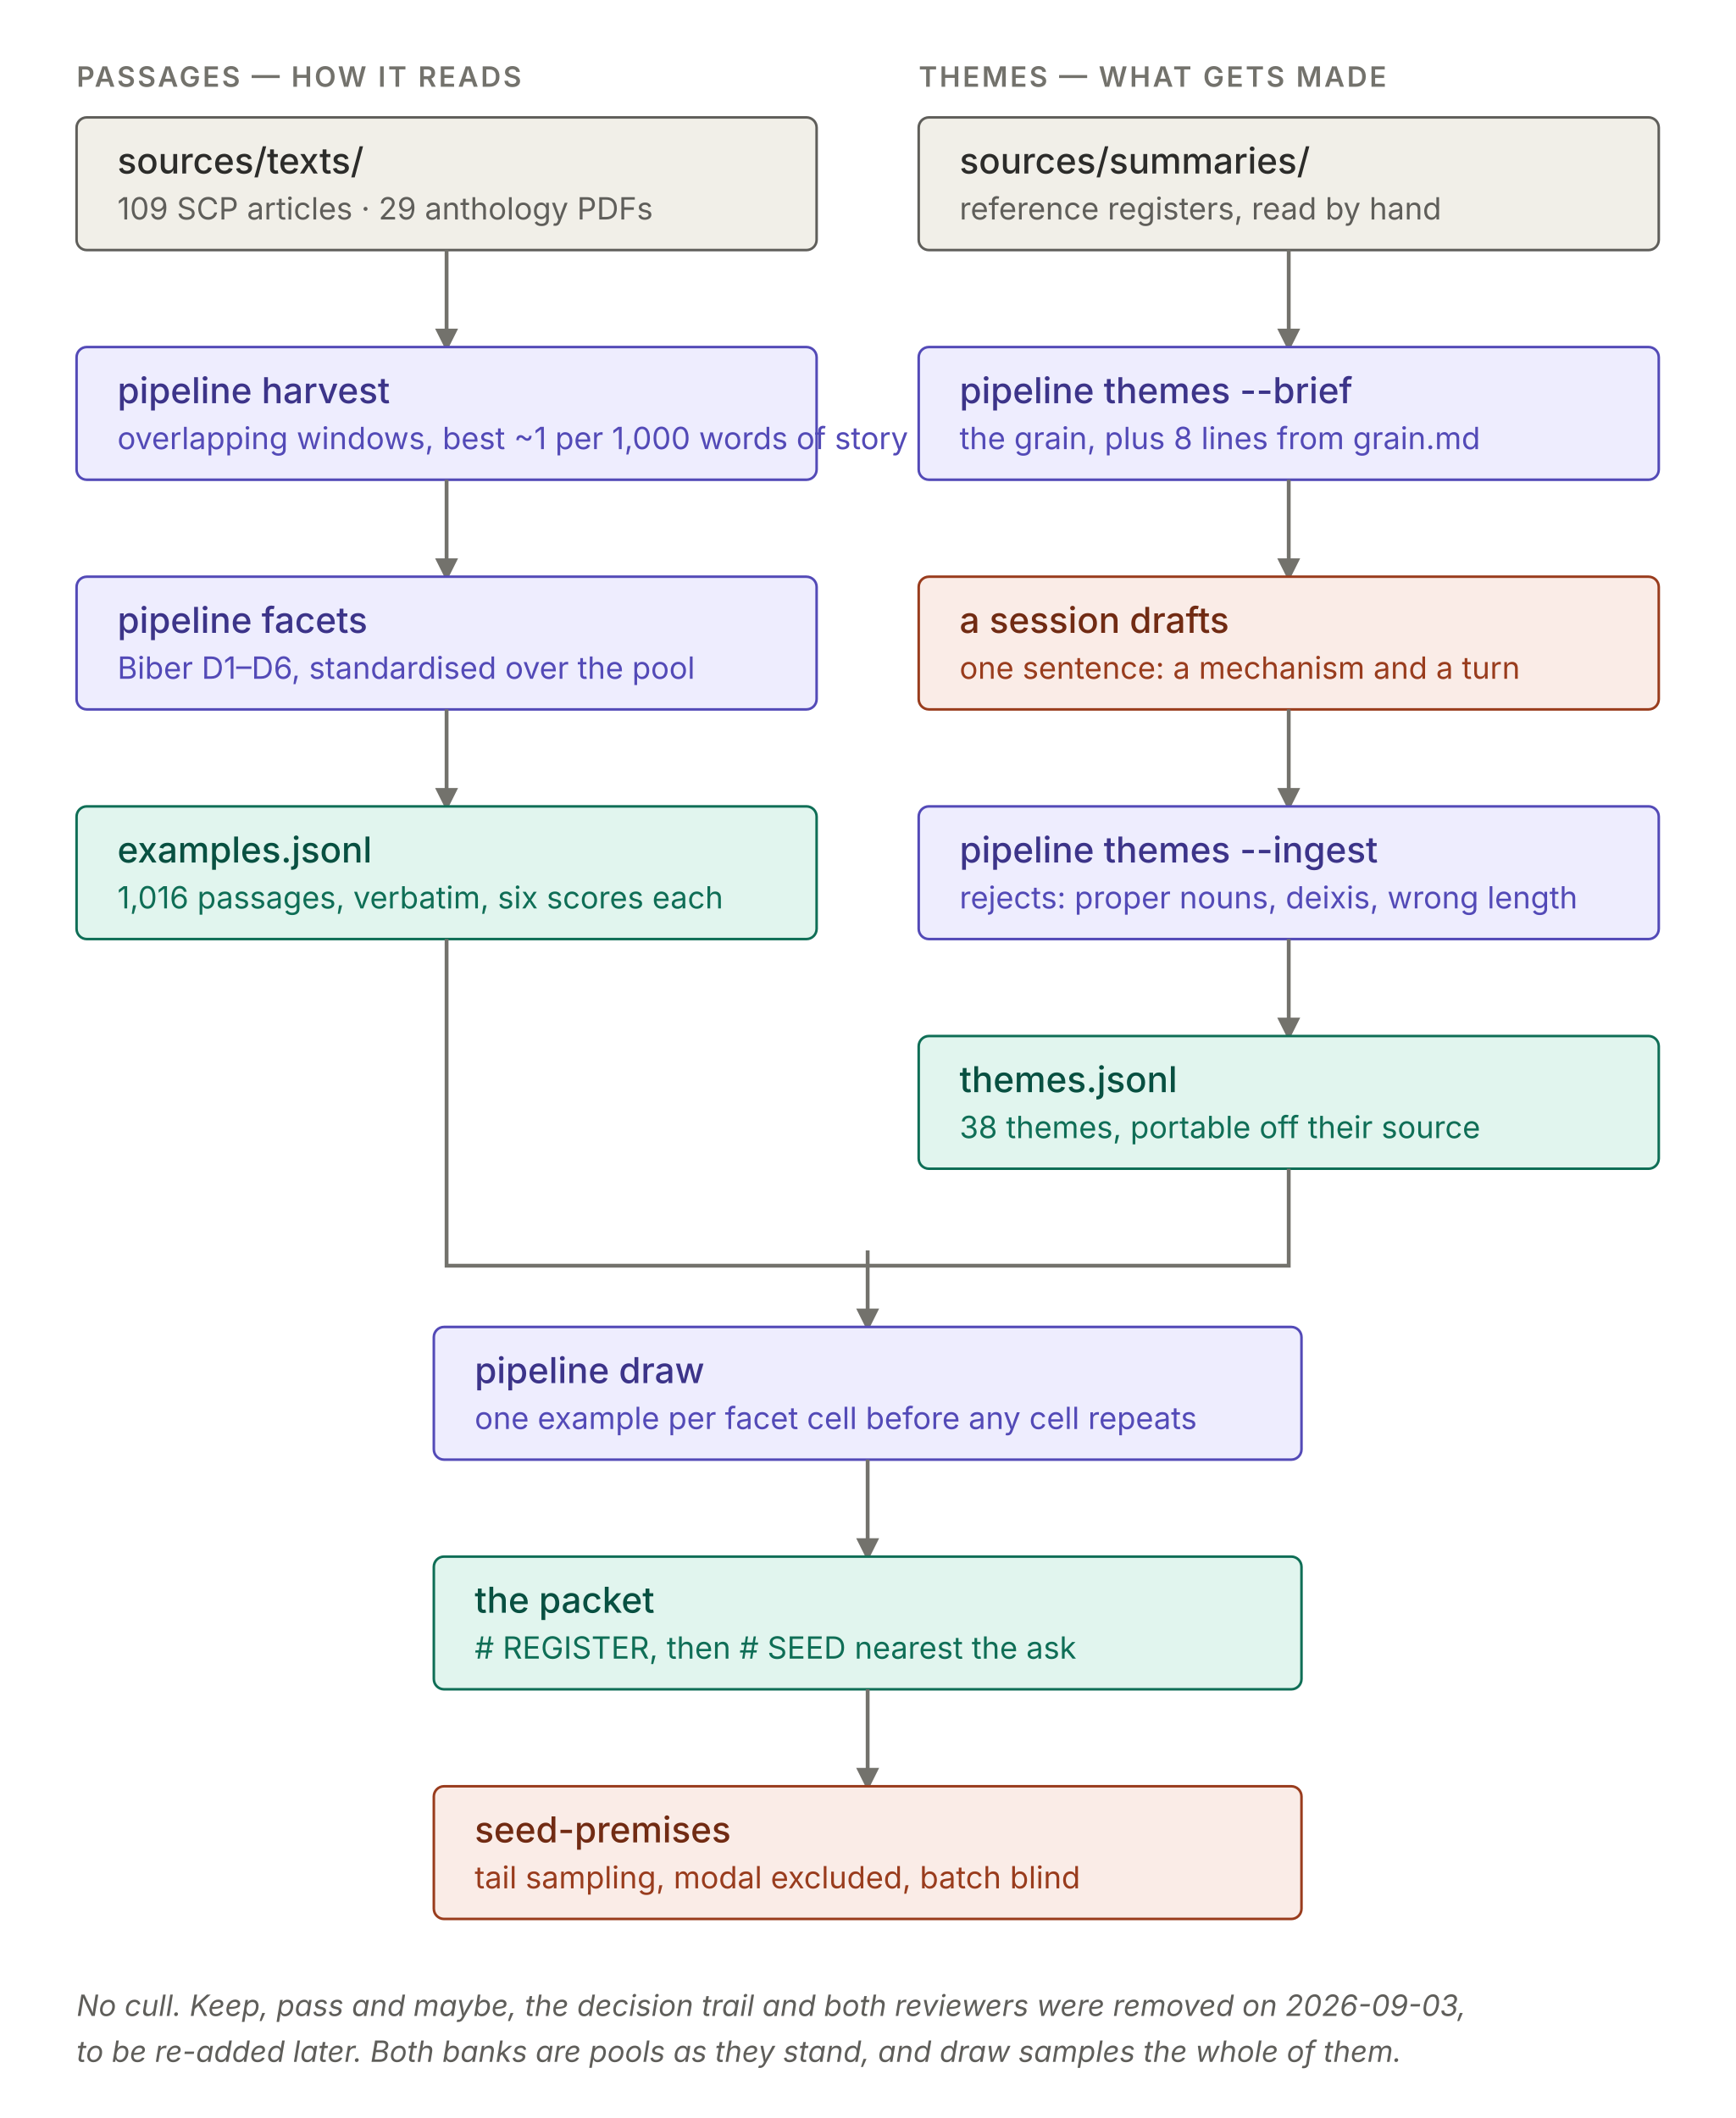
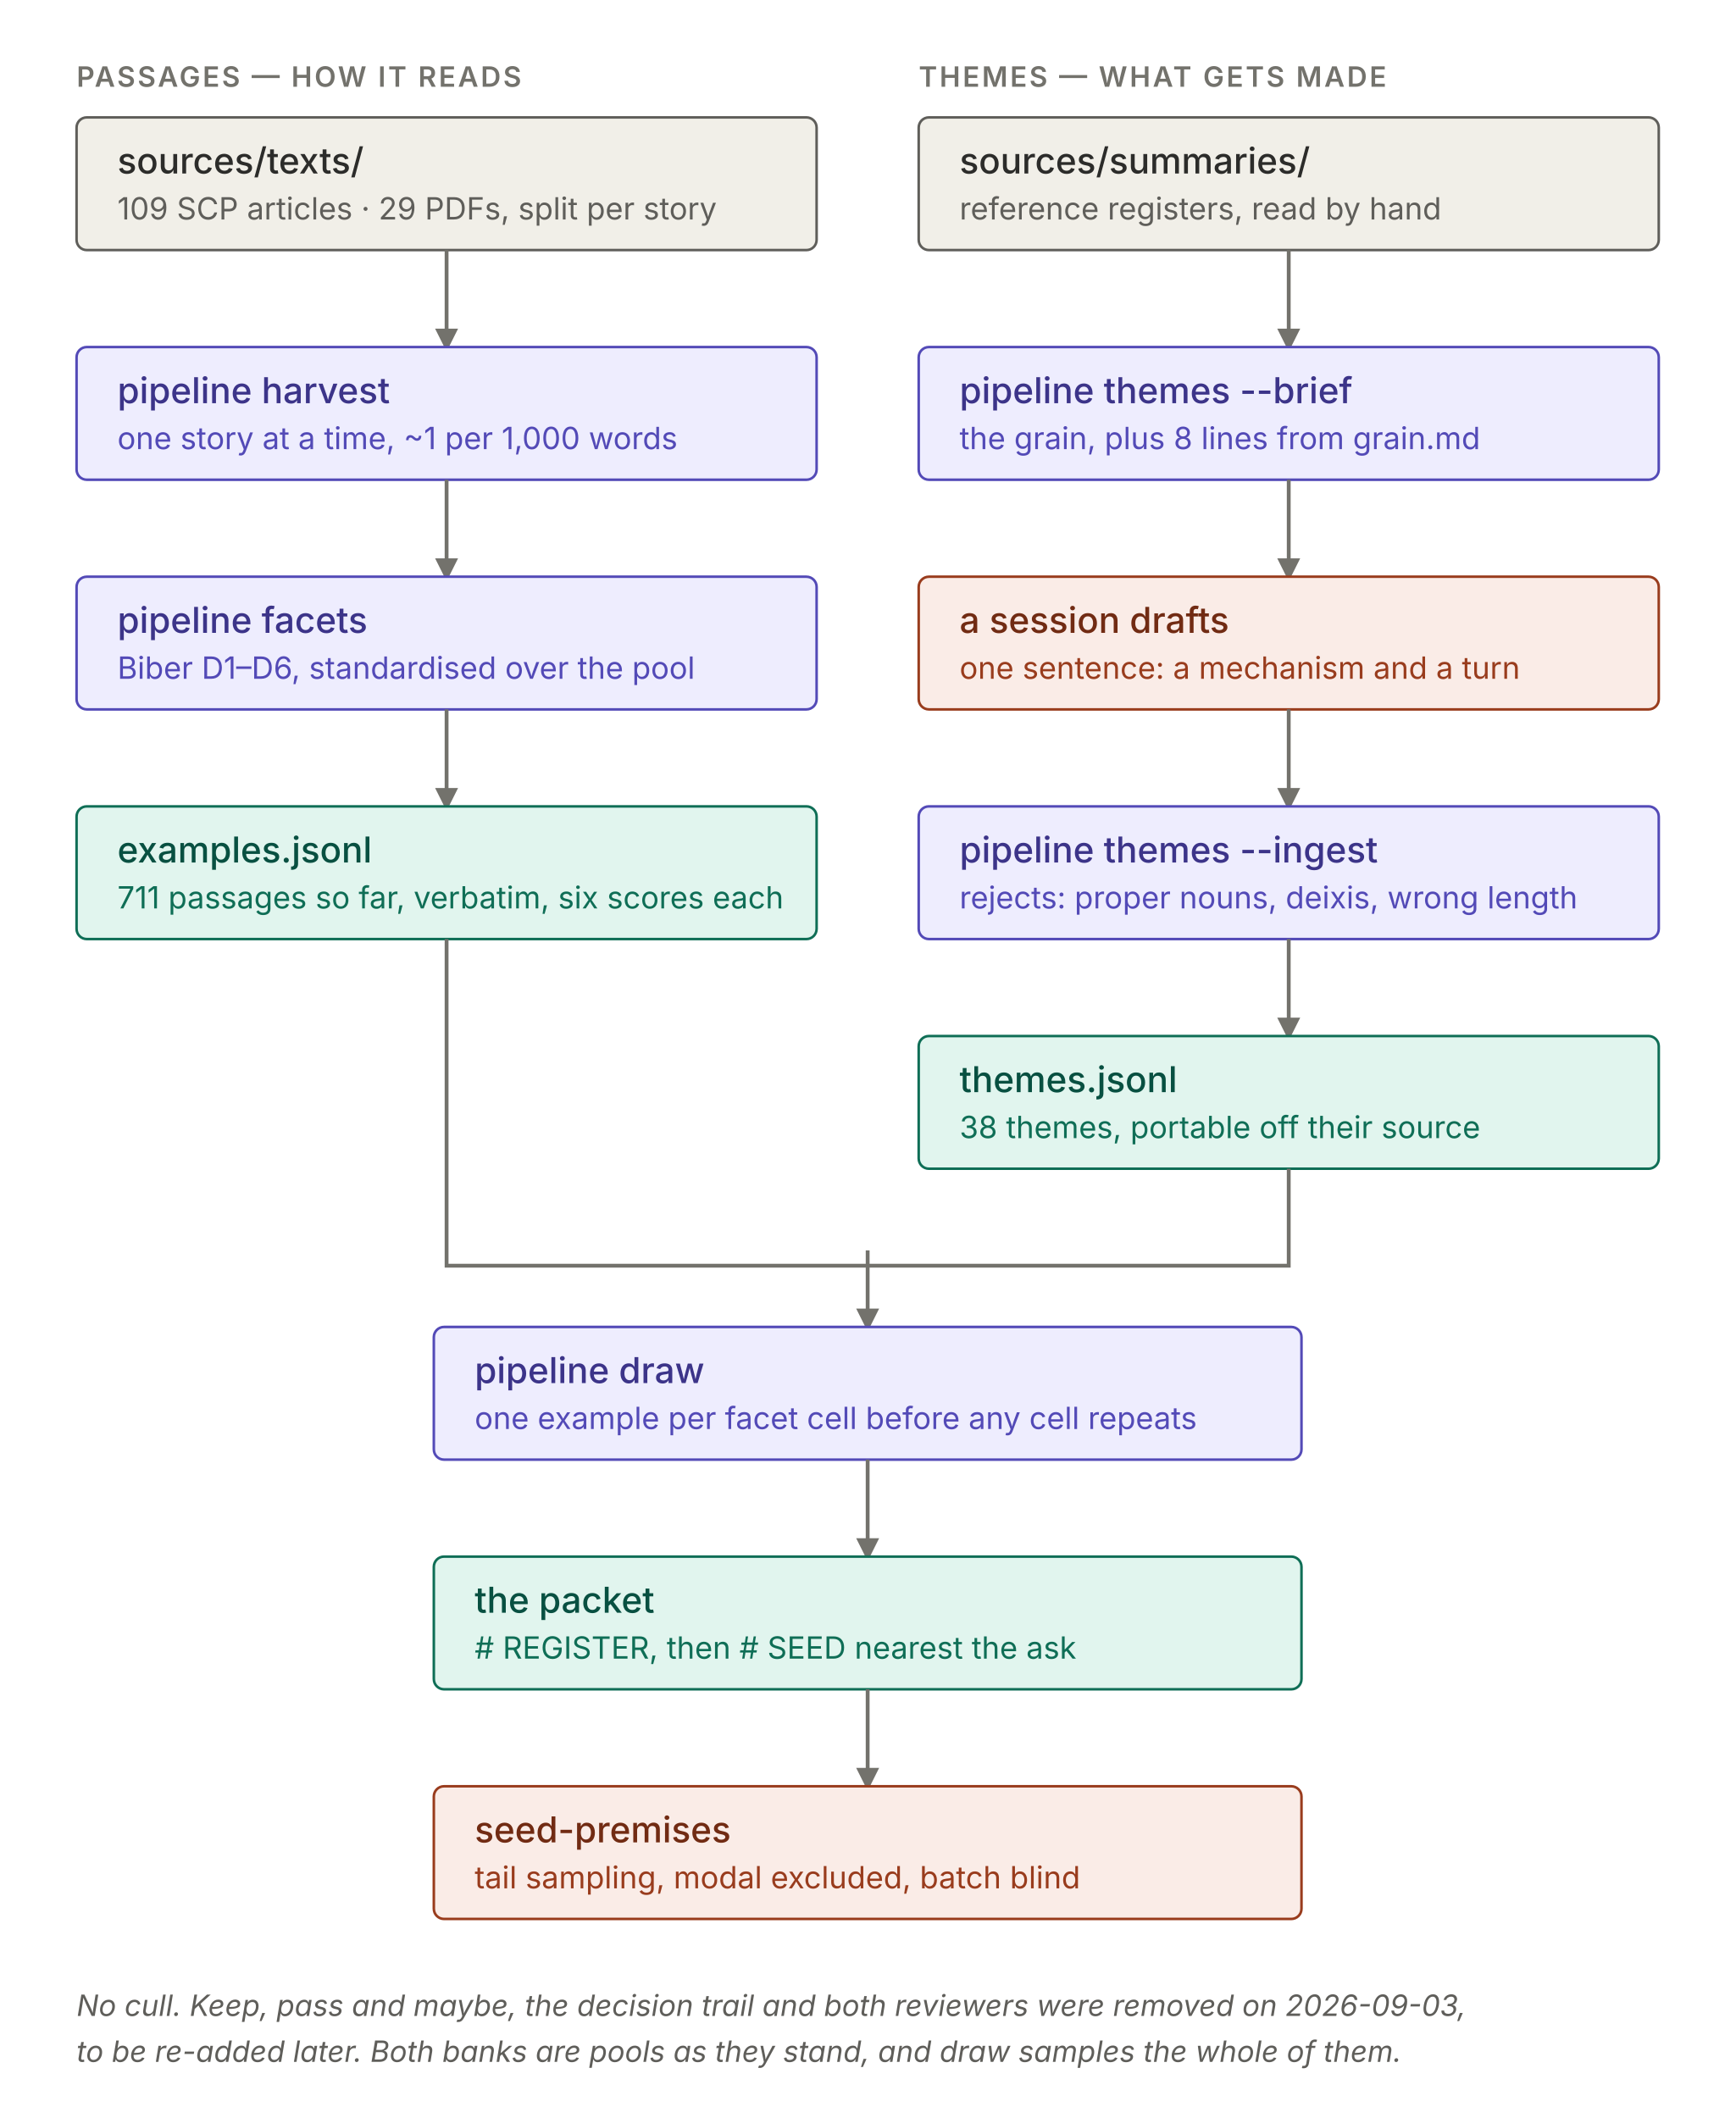
<svg xmlns="http://www.w3.org/2000/svg" width="100%" viewBox="0 0 680 830" role="img">
  <style>
text{font-family:system-ui,-apple-system,"Segoe UI",sans-serif}
.th{font-size:14px;font-weight:500}
.ts{font-size:12px;font-weight:400}
.tn{font-size:11.5px;font-weight:400;fill:#5F5E5A;font-style:italic}
.lane{font-size:11px;font-weight:600;letter-spacing:.08em;fill:#73726c}
.arr{stroke:#73726c;stroke-width:1.5;fill:none;marker-end:url(#arrow)}
.plain{stroke:#73726c;stroke-width:1.5;fill:none}
.gray rect{fill:#F1EFE8;stroke:#5F5E5A}
.gray .th{fill:#2C2C2A}.gray .ts{fill:#5F5E5A}
.purple rect{fill:#EEEDFE;stroke:#534AB7}
.purple .th{fill:#3C3489}.purple .ts{fill:#534AB7}
.coral rect{fill:#FAECE7;stroke:#993C1D}
.coral .th{fill:#712B13}.coral .ts{fill:#993C1D}
.teal rect{fill:#E1F5EE;stroke:#0F6E56}
.teal .th{fill:#085041}.teal .ts{fill:#0F6E56}
</style>
  <defs>
    <marker id="arrow" viewBox="0 0 10 10" refX="8" refY="5" markerWidth="6" markerHeight="6" orient="auto-start-reverse">
      <path d="M0 0 L10 5 L0 10 z" fill="#73726c" />
    </marker>
  </defs>
  <text class="lane" x="30" y="34">PASSAGES — HOW IT READS</text>
  <text class="lane" x="360" y="34">THEMES — WHAT GETS MADE</text>
  <g class="gray">
    <rect x="30" y="46" width="290" height="52" rx="4" />
    <text class="th" x="46" y="68">sources/texts/</text>
-     <text class="ts" x="46" y="86">109 SCP articles · 29 anthology PDFs</text>
+     <text class="ts" x="46" y="86">109 SCP articles · 29 PDFs, split per story</text>
  </g>
  <g class="gray">
    <rect x="360" y="46" width="290" height="52" rx="4" />
    <text class="th" x="376" y="68">sources/summaries/</text>
    <text class="ts" x="376" y="86">reference registers, read by hand</text>
  </g>
  <path class="arr" d="M175 98 V136" />
  <path class="arr" d="M505 98 V136" />
  <g class="purple">
    <rect x="30" y="136" width="290" height="52" rx="4" />
    <text class="th" x="46" y="158">pipeline harvest</text>
-     <text class="ts" x="46" y="176">overlapping windows, best ~1 per 1,000 words of story</text>
+     <text class="ts" x="46" y="176">one story at a time, ~1 per 1,000 words</text>
  </g>
  <g class="purple">
    <rect x="360" y="136" width="290" height="52" rx="4" />
    <text class="th" x="376" y="158">pipeline themes --brief</text>
    <text class="ts" x="376" y="176">the grain, plus 8 lines from grain.md</text>
  </g>
  <path class="arr" d="M175 188 V226" />
  <path class="arr" d="M505 188 V226" />
  <g class="purple">
    <rect x="30" y="226" width="290" height="52" rx="4" />
    <text class="th" x="46" y="248">pipeline facets</text>
    <text class="ts" x="46" y="266">Biber D1–D6, standardised over the pool</text>
  </g>
  <g class="coral">
    <rect x="360" y="226" width="290" height="52" rx="4" />
    <text class="th" x="376" y="248">a session drafts</text>
    <text class="ts" x="376" y="266">one sentence: a mechanism and a turn</text>
  </g>
  <path class="arr" d="M175 278 V316" />
  <path class="arr" d="M505 278 V316" />
  <g class="teal">
    <rect x="30" y="316" width="290" height="52" rx="4" />
    <text class="th" x="46" y="338">examples.jsonl</text>
-     <text class="ts" x="46" y="356">1,016 passages, verbatim, six scores each</text>
+     <text class="ts" x="46" y="356">711 passages so far, verbatim, six scores each</text>
  </g>
  <g class="purple">
    <rect x="360" y="316" width="290" height="52" rx="4" />
    <text class="th" x="376" y="338">pipeline themes --ingest</text>
    <text class="ts" x="376" y="356">rejects: proper nouns, deixis, wrong length</text>
  </g>
  <path class="arr" d="M505 368 V406" />
  <g class="teal">
    <rect x="360" y="406" width="290" height="52" rx="4" />
    <text class="th" x="376" y="428">themes.jsonl</text>
    <text class="ts" x="376" y="446">38 themes, portable off their source</text>
  </g>
  <path class="plain" d="M175 368 V496 H340" />
  <path class="plain" d="M505 458 V496 H340" />
  <path class="arr" d="M340 490 V520" />
  <g class="purple">
    <rect x="170" y="520" width="340" height="52" rx="4" />
    <text class="th" x="186" y="542">pipeline draw</text>
    <text class="ts" x="186" y="560">one example per facet cell before any cell repeats</text>
  </g>
  <path class="arr" d="M340 572 V610" />
  <g class="teal">
    <rect x="170" y="610" width="340" height="52" rx="4" />
    <text class="th" x="186" y="632">the packet</text>
    <text class="ts" x="186" y="650"># REGISTER, then # SEED nearest the ask</text>
  </g>
  <path class="arr" d="M340 662 V700" />
  <g class="coral">
    <rect x="170" y="700" width="340" height="52" rx="4" />
    <text class="th" x="186" y="722">seed-premises</text>
    <text class="ts" x="186" y="740">tail sampling, modal excluded, batch blind</text>
  </g>
  <text class="tn" x="30" y="790">No cull. Keep, pass and maybe, the decision trail and both reviewers were removed on 2026-09-03,</text>
  <text class="tn" x="30" y="808">to be re-added later. Both banks are pools as they stand, and draw samples the whole of them.</text>
</svg>
